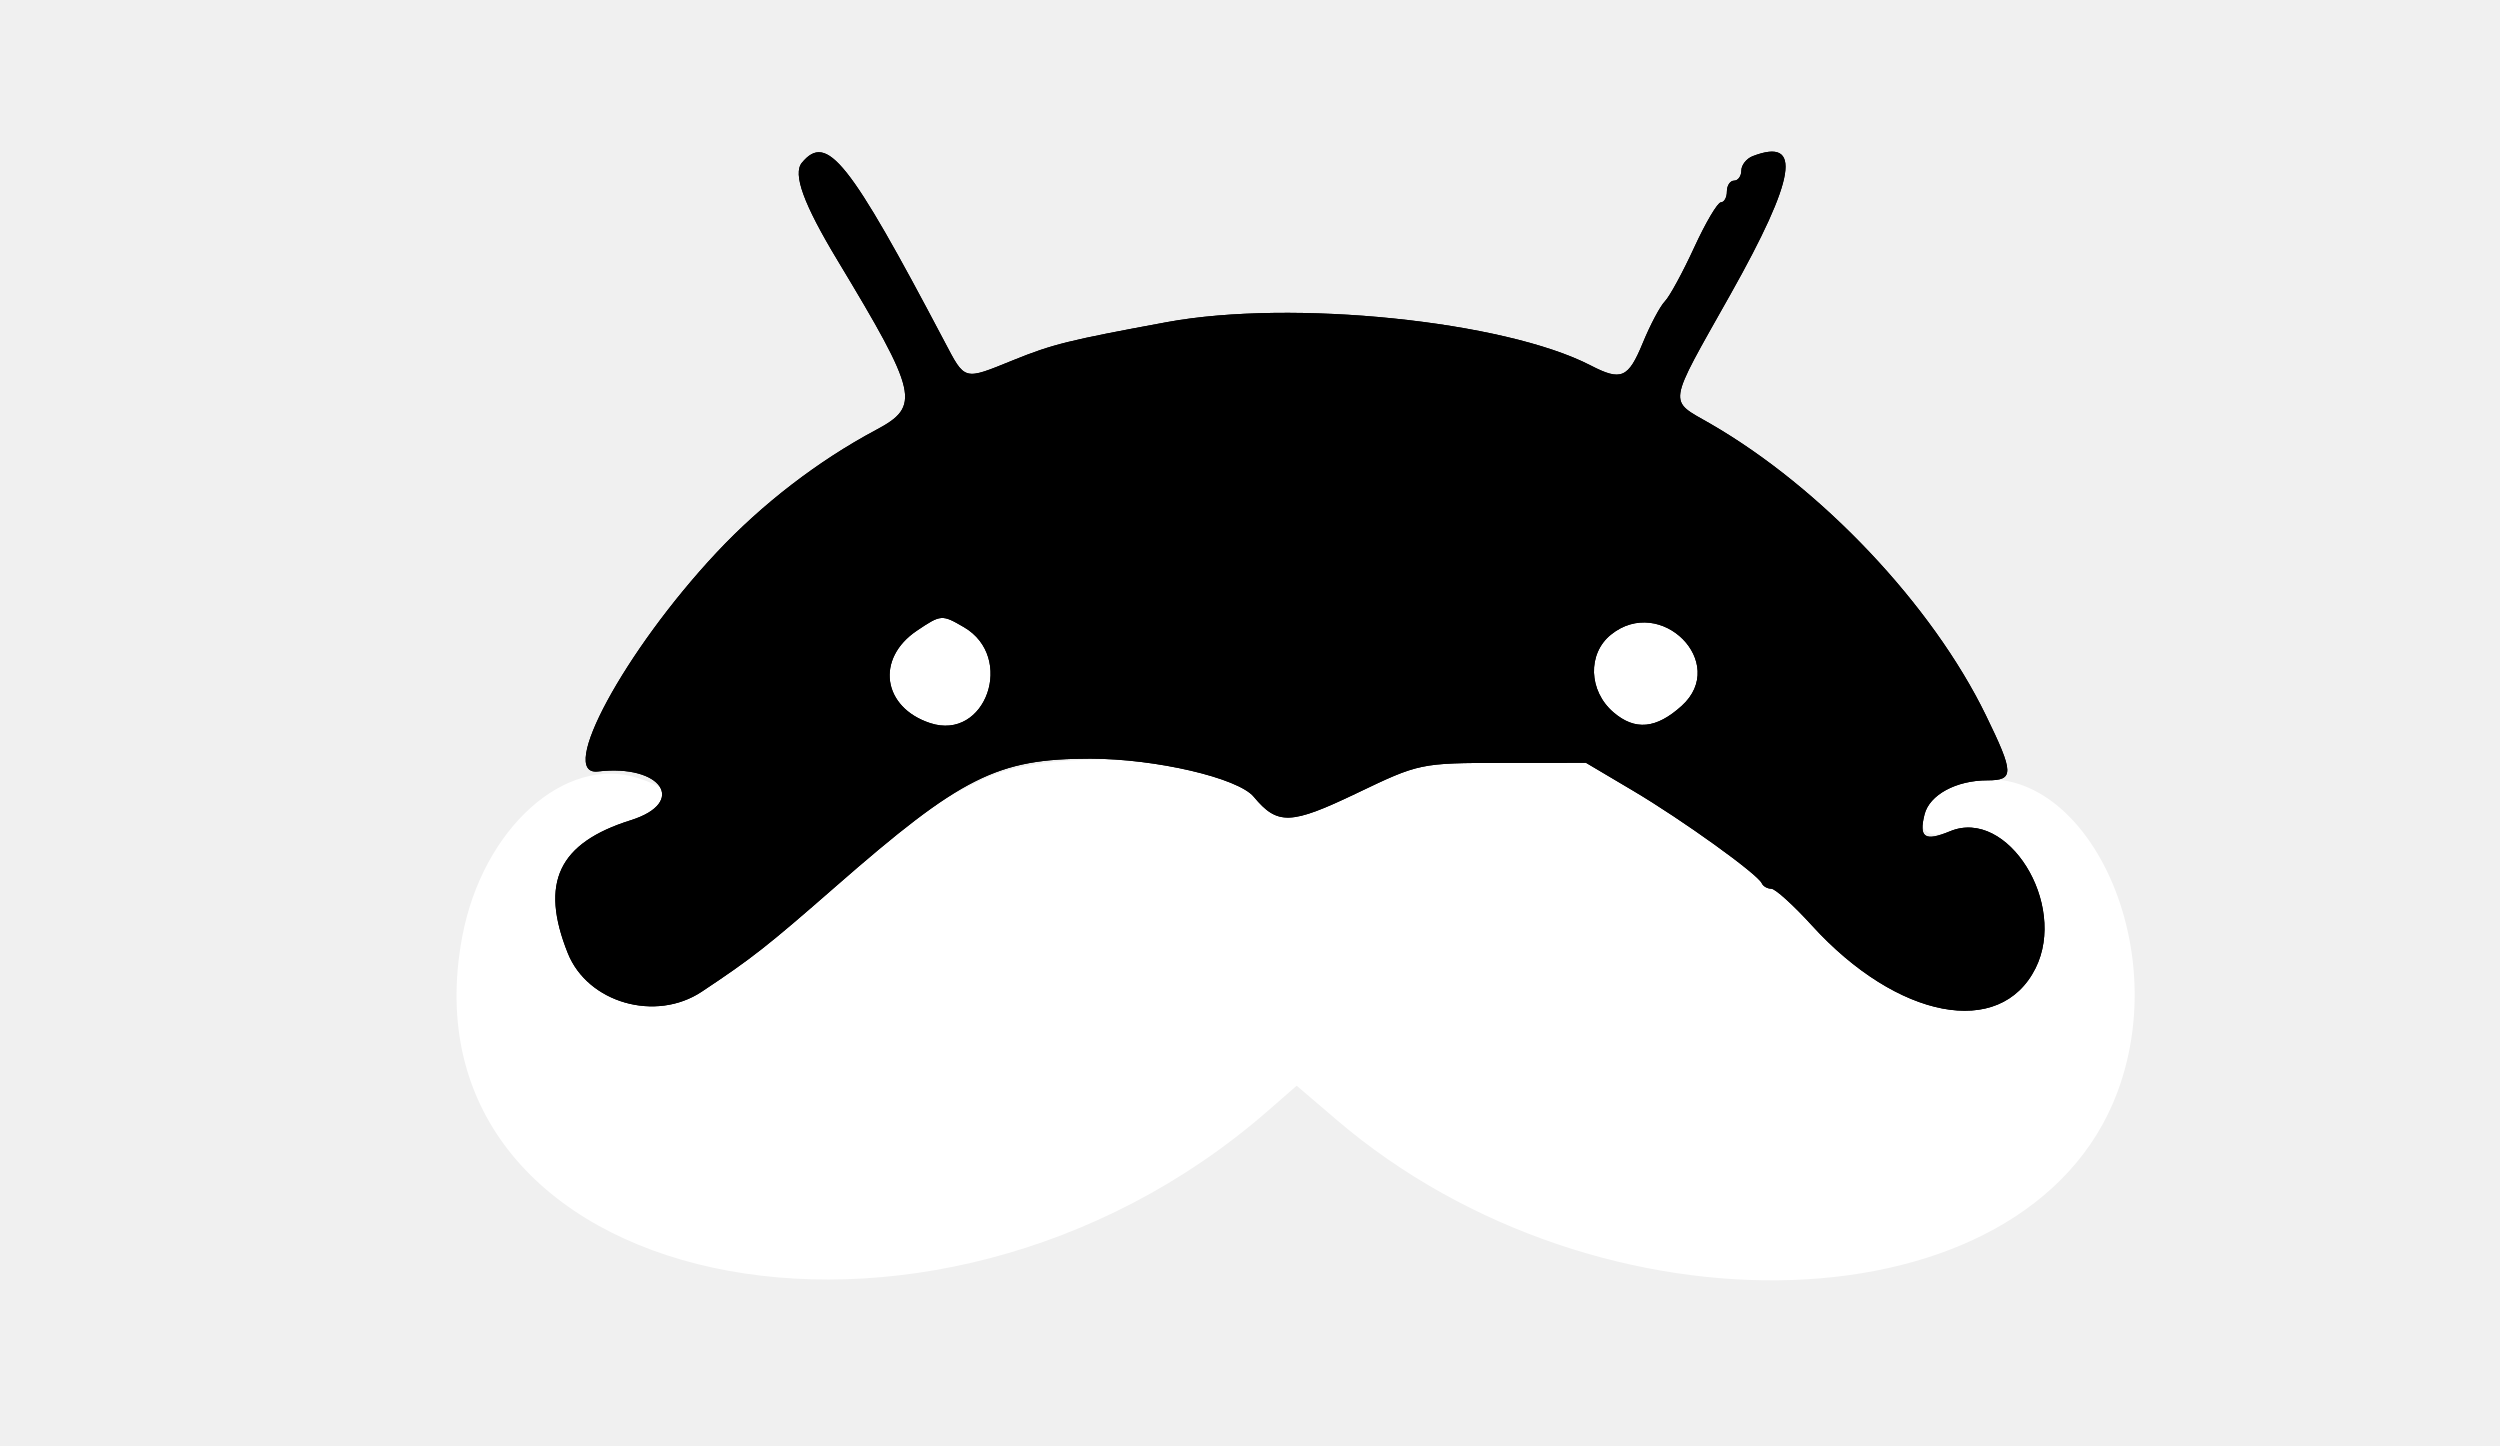
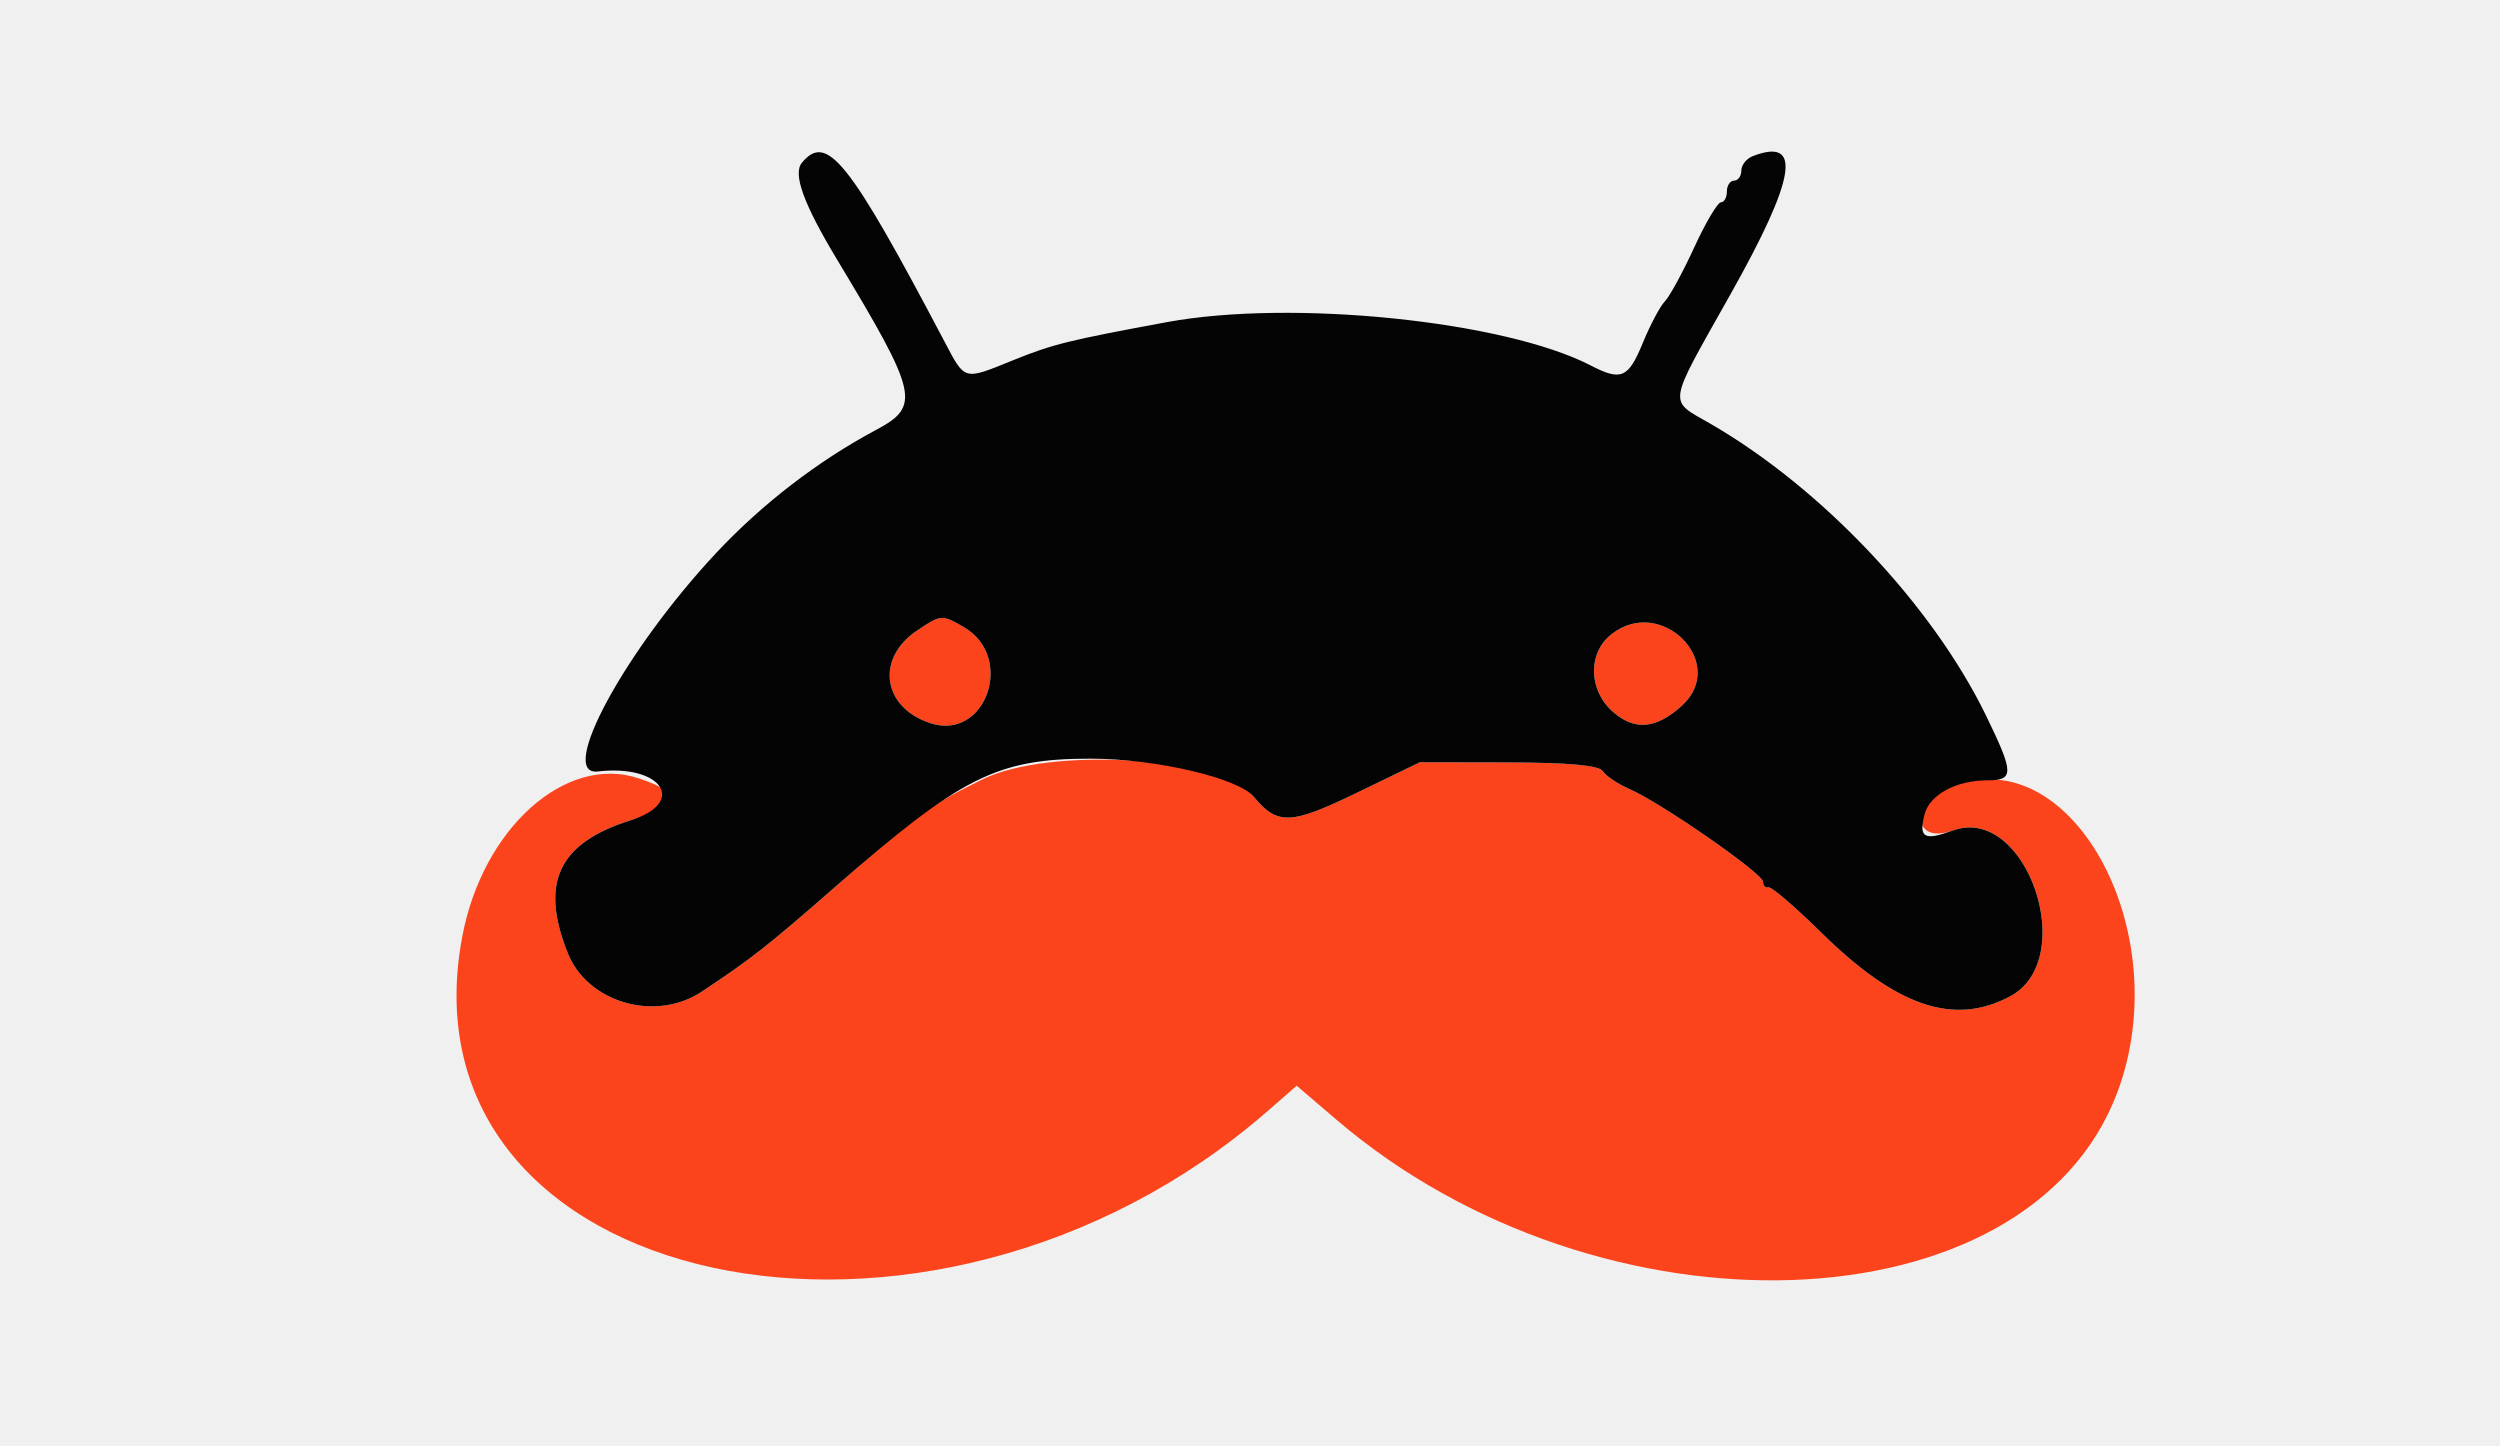
<svg xmlns="http://www.w3.org/2000/svg" width="346" height="200" viewBox="0 0 346 200" version="1.1">
-   <path d="M 126.902 87.281 C 121.162 91.140, 122.128 97.897, 128.731 100.076 C 136.433 102.618, 140.538 90.948, 133.402 86.796 C 130.364 85.028, 130.240 85.037, 126.902 87.281 M 222.944 87.844 C 219.691 90.478, 219.858 95.621, 223.293 98.575 C 226.289 101.152, 229.226 100.877, 232.750 97.688 C 239.298 91.761, 229.836 82.263, 222.944 87.844 M 135.889 107.905 C 128.572 111.539, 127.600 112.250, 115.636 122.708 C 106.196 130.959, 104.079 132.622, 97.125 137.245 C 90.735 141.492, 81.335 138.793, 78.585 131.920 C 74.682 122.167, 77.286 116.669, 87.298 113.520 C 94.215 111.344, 94.507 109.733, 88.352 107.707 C 78.245 104.379, 66.800 114.662, 63.980 129.604 C 54.714 178.713, 128.549 194.693, 175.480 153.737 L 179.460 150.263 184.980 154.981 C 221.510 186.205, 280.675 184.136, 293.032 151.202 C 301.475 128.700, 286.281 101.536, 269.523 109.171 C 264.529 111.447, 264.888 117.118, 269.894 115.044 C 277.853 111.747, 286.175 125.086, 281.721 134 C 276.829 143.791, 262.588 141.072, 250.776 128.093 C 248.227 125.292, 245.697 123, 245.154 123 C 244.611 123, 244.017 122.662, 243.833 122.250 C 243.267 120.977, 232.840 113.478, 226 109.425 L 219.500 105.574 208 105.584 C 196.559 105.595, 196.455 105.616, 187.734 109.796 C 178.625 114.161, 176.802 114.222, 173.520 110.273 C 168.923 104.740, 145.256 103.251, 135.889 107.905" stroke="none" fill="#ffffff" fill-rule="evenodd" />
-   <path d="M 110.986 22.517 C 109.696 24.072, 111.205 28.216, 115.895 36 C 127.070 54.545, 127.446 56.196, 121.250 59.498 C 113.234 63.772, 105.459 69.754, 99.133 76.517 C 86.471 90.053, 77.058 107.436, 82.750 106.772 C 91.573 105.743, 95.150 111.050, 87.298 113.520 C 77.286 116.669, 74.682 122.167, 78.585 131.920 C 81.335 138.793, 90.735 141.492, 97.125 137.245 C 104.079 132.622, 106.196 130.959, 115.636 122.708 C 133.053 107.484, 137.997 105, 150.886 105 C 159.924 105, 171.350 107.662, 173.520 110.273 C 176.802 114.222, 178.625 114.161, 187.734 109.796 C 196.455 105.616, 196.559 105.595, 208 105.584 L 219.500 105.574 226 109.425 C 232.840 113.478, 243.267 120.977, 243.833 122.250 C 244.017 122.662, 244.611 123, 245.154 123 C 245.697 123, 248.227 125.292, 250.776 128.093 C 262.588 141.072, 276.829 143.791, 281.721 134 C 286.175 125.086, 277.853 111.747, 269.894 115.044 C 266.393 116.494, 265.548 115.938, 266.356 112.718 C 267.037 110.005, 270.730 108, 275.047 108 C 278.780 108, 278.758 107.027, 274.841 98.985 C 267.413 83.736, 252.116 67.543, 236.750 58.661 C 230.819 55.233, 230.622 56.517, 239.500 40.726 C 248.571 24.592, 249.479 18.960, 242.582 21.607 C 241.712 21.941, 241 22.841, 241 23.607 C 241 24.373, 240.550 25, 240 25 C 239.450 25, 239 25.675, 239 26.500 C 239 27.325, 238.629 28, 238.176 28 C 237.722 28, 236.058 30.813, 234.478 34.250 C 232.897 37.688, 231.071 41.041, 230.421 41.703 C 229.770 42.364, 228.396 44.950, 227.369 47.449 C 225.354 52.348, 224.386 52.768, 220.156 50.581 C 208.209 44.403, 178.780 41.393, 161.500 44.582 C 147.889 47.095, 145.667 47.645, 140.213 49.856 C 133.303 52.658, 133.599 52.739, 130.706 47.250 C 117.481 22.155, 114.446 18.348, 110.986 22.517 M 126.902 87.281 C 121.162 91.140, 122.128 97.897, 128.731 100.076 C 136.433 102.618, 140.538 90.948, 133.402 86.796 C 130.364 85.028, 130.240 85.037, 126.902 87.281 M 222.944 87.844 C 219.691 90.478, 219.858 95.621, 223.293 98.575 C 226.289 101.152, 229.226 100.877, 232.750 97.688 C 239.298 91.761, 229.836 82.263, 222.944 87.844" stroke="none" fill="#000000" fill-rule="evenodd" />
-   <path d="M 110.986 22.517 C 109.696 24.072, 111.205 28.216, 115.895 36 C 127.070 54.545, 127.446 56.196, 121.250 59.498 C 113.234 63.772, 105.459 69.754, 99.133 76.517 C 86.471 90.053, 77.058 107.436, 82.750 106.772 C 91.573 105.743, 95.150 111.050, 87.298 113.520 C 77.286 116.669, 74.682 122.167, 78.585 131.920 C 81.335 138.793, 90.735 141.492, 97.125 137.245 C 104.079 132.622, 106.196 130.959, 115.636 122.708 C 133.053 107.484, 137.997 105, 150.886 105 C 159.924 105, 171.350 107.662, 173.520 110.273 C 176.802 114.222, 178.625 114.161, 187.734 109.796 C 196.455 105.616, 196.559 105.595, 208 105.584 L 219.500 105.574 226 109.425 C 232.840 113.478, 243.267 120.977, 243.833 122.250 C 244.017 122.662, 244.611 123, 245.154 123 C 245.697 123, 248.227 125.292, 250.776 128.093 C 262.588 141.072, 276.829 143.791, 281.721 134 C 286.175 125.086, 277.853 111.747, 269.894 115.044 C 266.393 116.494, 265.548 115.938, 266.356 112.718 C 267.037 110.005, 270.730 108, 275.047 108 C 278.780 108, 278.758 107.027, 274.841 98.985 C 267.413 83.736, 252.116 67.543, 236.750 58.661 C 230.819 55.233, 230.622 56.517, 239.500 40.726 C 248.571 24.592, 249.479 18.960, 242.582 21.607 C 241.712 21.941, 241 22.841, 241 23.607 C 241 24.373, 240.550 25, 240 25 C 239.450 25, 239 25.675, 239 26.500 C 239 27.325, 238.629 28, 238.176 28 C 237.722 28, 236.058 30.813, 234.478 34.250 C 232.897 37.688, 231.071 41.041, 230.421 41.703 C 229.770 42.364, 228.396 44.950, 227.369 47.449 C 225.354 52.348, 224.386 52.768, 220.156 50.581 C 208.209 44.403, 178.780 41.393, 161.500 44.582 C 147.889 47.095, 145.667 47.645, 140.213 49.856 C 133.303 52.658, 133.599 52.739, 130.706 47.250 C 117.481 22.155, 114.446 18.348, 110.986 22.517 M 126.902 87.281 C 121.162 91.140, 122.128 97.897, 128.731 100.076 C 136.433 102.618, 140.538 90.948, 133.402 86.796 C 130.364 85.028, 130.240 85.037, 126.902 87.281 M 222.944 87.844 C 219.691 90.478, 219.858 95.621, 223.293 98.575 C 226.289 101.152, 229.226 100.877, 232.750 97.688 C 239.298 91.761, 229.836 82.263, 222.944 87.844" stroke="none" fill="#000000" fill-rule="evenodd" />
+   <path d="M 126.902 87.281 C 121.162 91.140, 122.128 97.897, 128.731 100.076 C 136.433 102.618, 140.538 90.948, 133.402 86.796 C 130.364 85.028, 130.240 85.037, 126.902 87.281 M 222.944 87.844 C 219.691 90.478, 219.858 95.621, 223.293 98.575 C 226.289 101.152, 229.226 100.877, 232.750 97.688 C 239.298 91.761, 229.836 82.263, 222.944 87.844 M 135.889 107.905 C 128.572 111.539, 127.600 112.250, 115.636 122.708 C 106.196 130.959, 104.079 132.622, 97.125 137.245 C 90.735 141.492, 81.335 138.793, 78.585 131.920 C 74.682 122.167, 77.286 116.669, 87.298 113.520 C 94.215 111.344, 94.507 109.733, 88.352 107.707 C 78.245 104.379, 66.800 114.662, 63.980 129.604 C 54.714 178.713, 128.549 194.693, 175.480 153.737 L 179.460 150.263 184.980 154.981 C 221.510 186.205, 280.675 184.136, 293.032 151.202 C 301.475 128.700, 286.281 101.536, 269.523 109.171 C 264.234 111.581, 264.935 116.876, 270.287 114.941 C 280.420 111.277, 287.830 132.739, 278.210 137.888 C 270.451 142.040, 262.498 139.355, 252.043 129.051 C 248.445 125.504, 245.162 122.691, 244.750 122.801 C 244.338 122.910, 244 122.564, 244 122.030 C 244 120.902, 229.896 111.108, 225.532 109.207 C 223.900 108.495, 222.236 107.381, 221.834 106.731 C 221.337 105.927, 217.166 105.541, 208.801 105.524 L 196.500 105.500 187.734 109.748 C 178.623 114.164, 176.809 114.231, 173.520 110.273 C 168.923 104.740, 145.256 103.251, 135.889 107.905" stroke="none" fill="#fb441c" fill-rule="evenodd" />
+   <path d="M 110.986 22.517 C 109.696 24.072, 111.205 28.216, 115.895 36 C 127.070 54.545, 127.446 56.196, 121.250 59.498 C 113.234 63.772, 105.459 69.754, 99.133 76.517 C 86.471 90.053, 77.058 107.436, 82.750 106.772 C 91.573 105.743, 95.150 111.050, 87.298 113.520 C 77.286 116.669, 74.682 122.167, 78.585 131.920 C 81.335 138.793, 90.735 141.492, 97.125 137.245 C 104.079 132.622, 106.196 130.959, 115.636 122.708 C 133.053 107.484, 137.997 105, 150.886 105 C 159.924 105, 171.350 107.662, 173.520 110.273 C 176.809 114.231, 178.623 114.164, 187.734 109.748 L 196.500 105.500 208.801 105.524 C 217.166 105.541, 221.337 105.927, 221.834 106.731 C 222.236 107.381, 223.900 108.495, 225.532 109.207 C 229.896 111.108, 244 120.902, 244 122.030 C 244 122.564, 244.338 122.910, 244.750 122.801 C 245.162 122.691, 248.445 125.504, 252.043 129.051 C 262.498 139.355, 270.451 142.040, 278.210 137.888 C 287.830 132.739, 280.420 111.277, 270.287 114.941 C 266.280 116.390, 265.539 115.971, 266.356 112.718 C 267.037 110.005, 270.730 108, 275.047 108 C 278.780 108, 278.758 107.027, 274.841 98.985 C 267.413 83.736, 252.116 67.543, 236.750 58.661 C 230.819 55.233, 230.622 56.517, 239.500 40.726 C 248.571 24.592, 249.479 18.960, 242.582 21.607 C 241.712 21.941, 241 22.841, 241 23.607 C 241 24.373, 240.550 25, 240 25 C 239.450 25, 239 25.675, 239 26.500 C 239 27.325, 238.629 28, 238.176 28 C 237.722 28, 236.058 30.813, 234.478 34.250 C 232.897 37.688, 231.071 41.041, 230.421 41.703 C 229.770 42.364, 228.396 44.950, 227.369 47.449 C 225.354 52.348, 224.386 52.768, 220.156 50.581 C 208.209 44.403, 178.780 41.393, 161.500 44.582 C 147.889 47.095, 145.667 47.645, 140.213 49.856 C 133.303 52.658, 133.599 52.739, 130.706 47.250 C 117.481 22.155, 114.446 18.348, 110.986 22.517 M 126.902 87.281 C 121.162 91.140, 122.128 97.897, 128.731 100.076 C 136.433 102.618, 140.538 90.948, 133.402 86.796 C 130.364 85.028, 130.240 85.037, 126.902 87.281 M 222.944 87.844 C 219.691 90.478, 219.858 95.621, 223.293 98.575 C 226.289 101.152, 229.226 100.877, 232.750 97.688 C 239.298 91.761, 229.836 82.263, 222.944 87.844" stroke="none" fill="#040404" fill-rule="evenodd" />
</svg>
